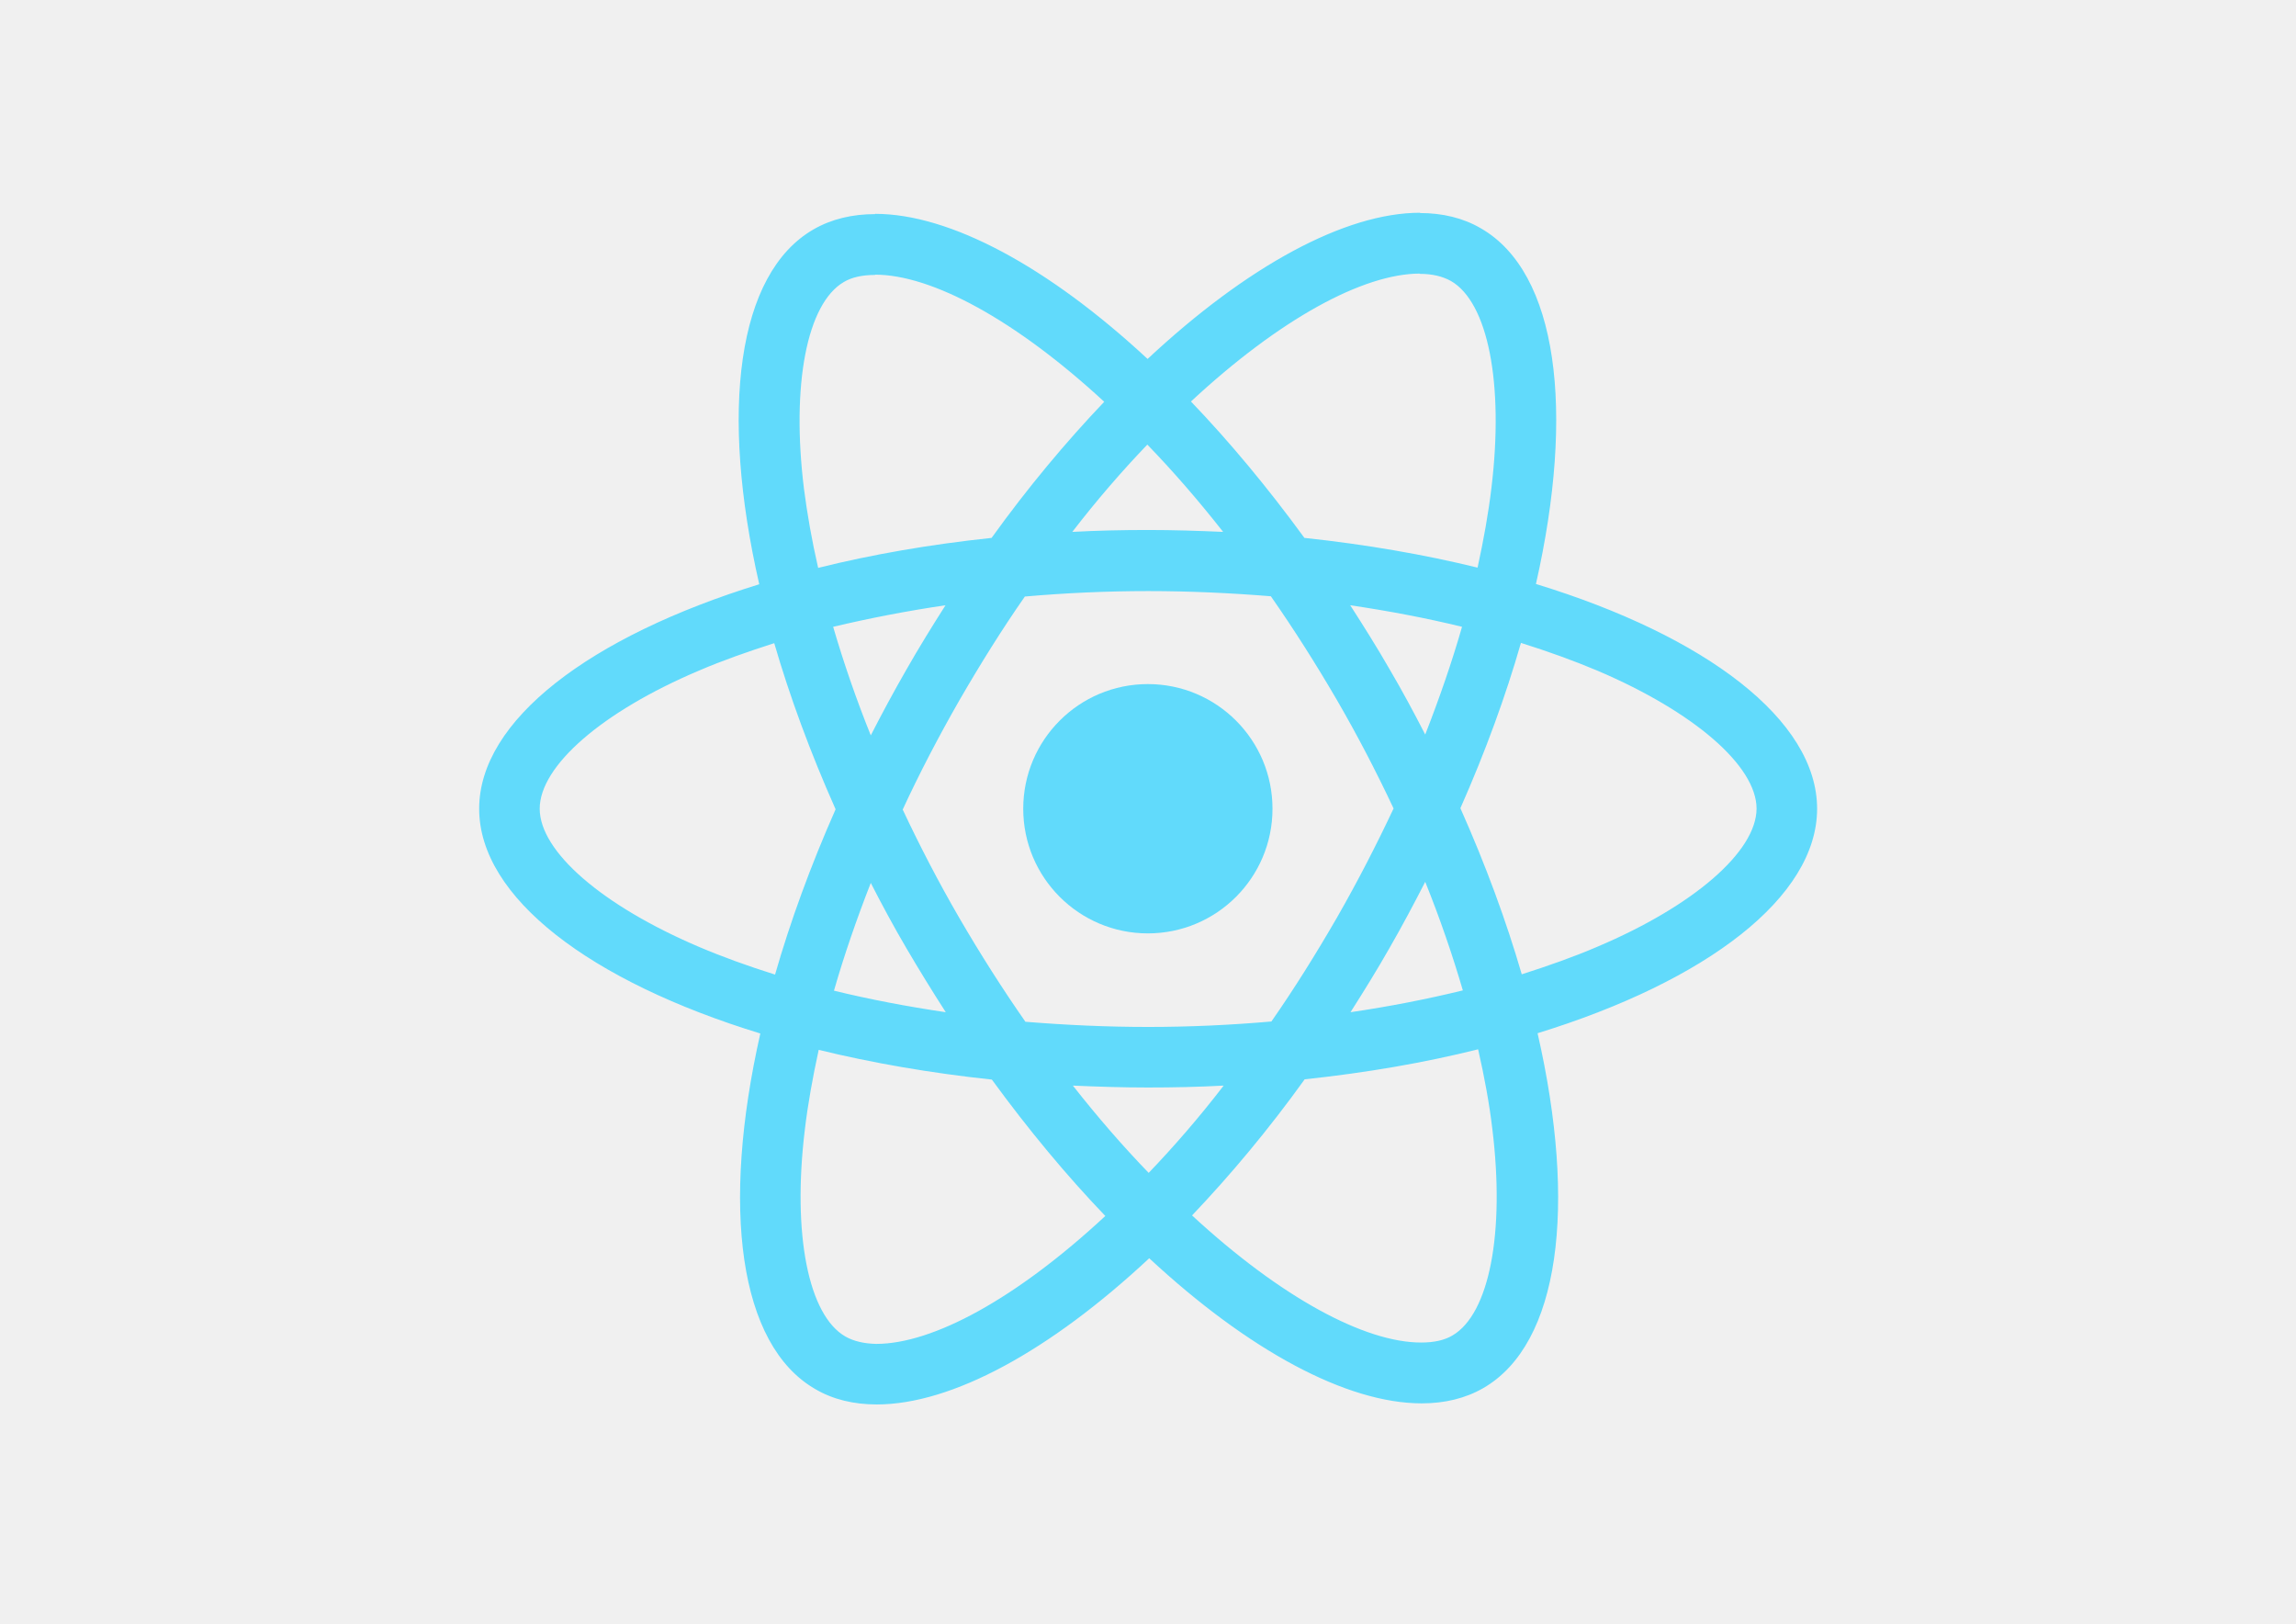
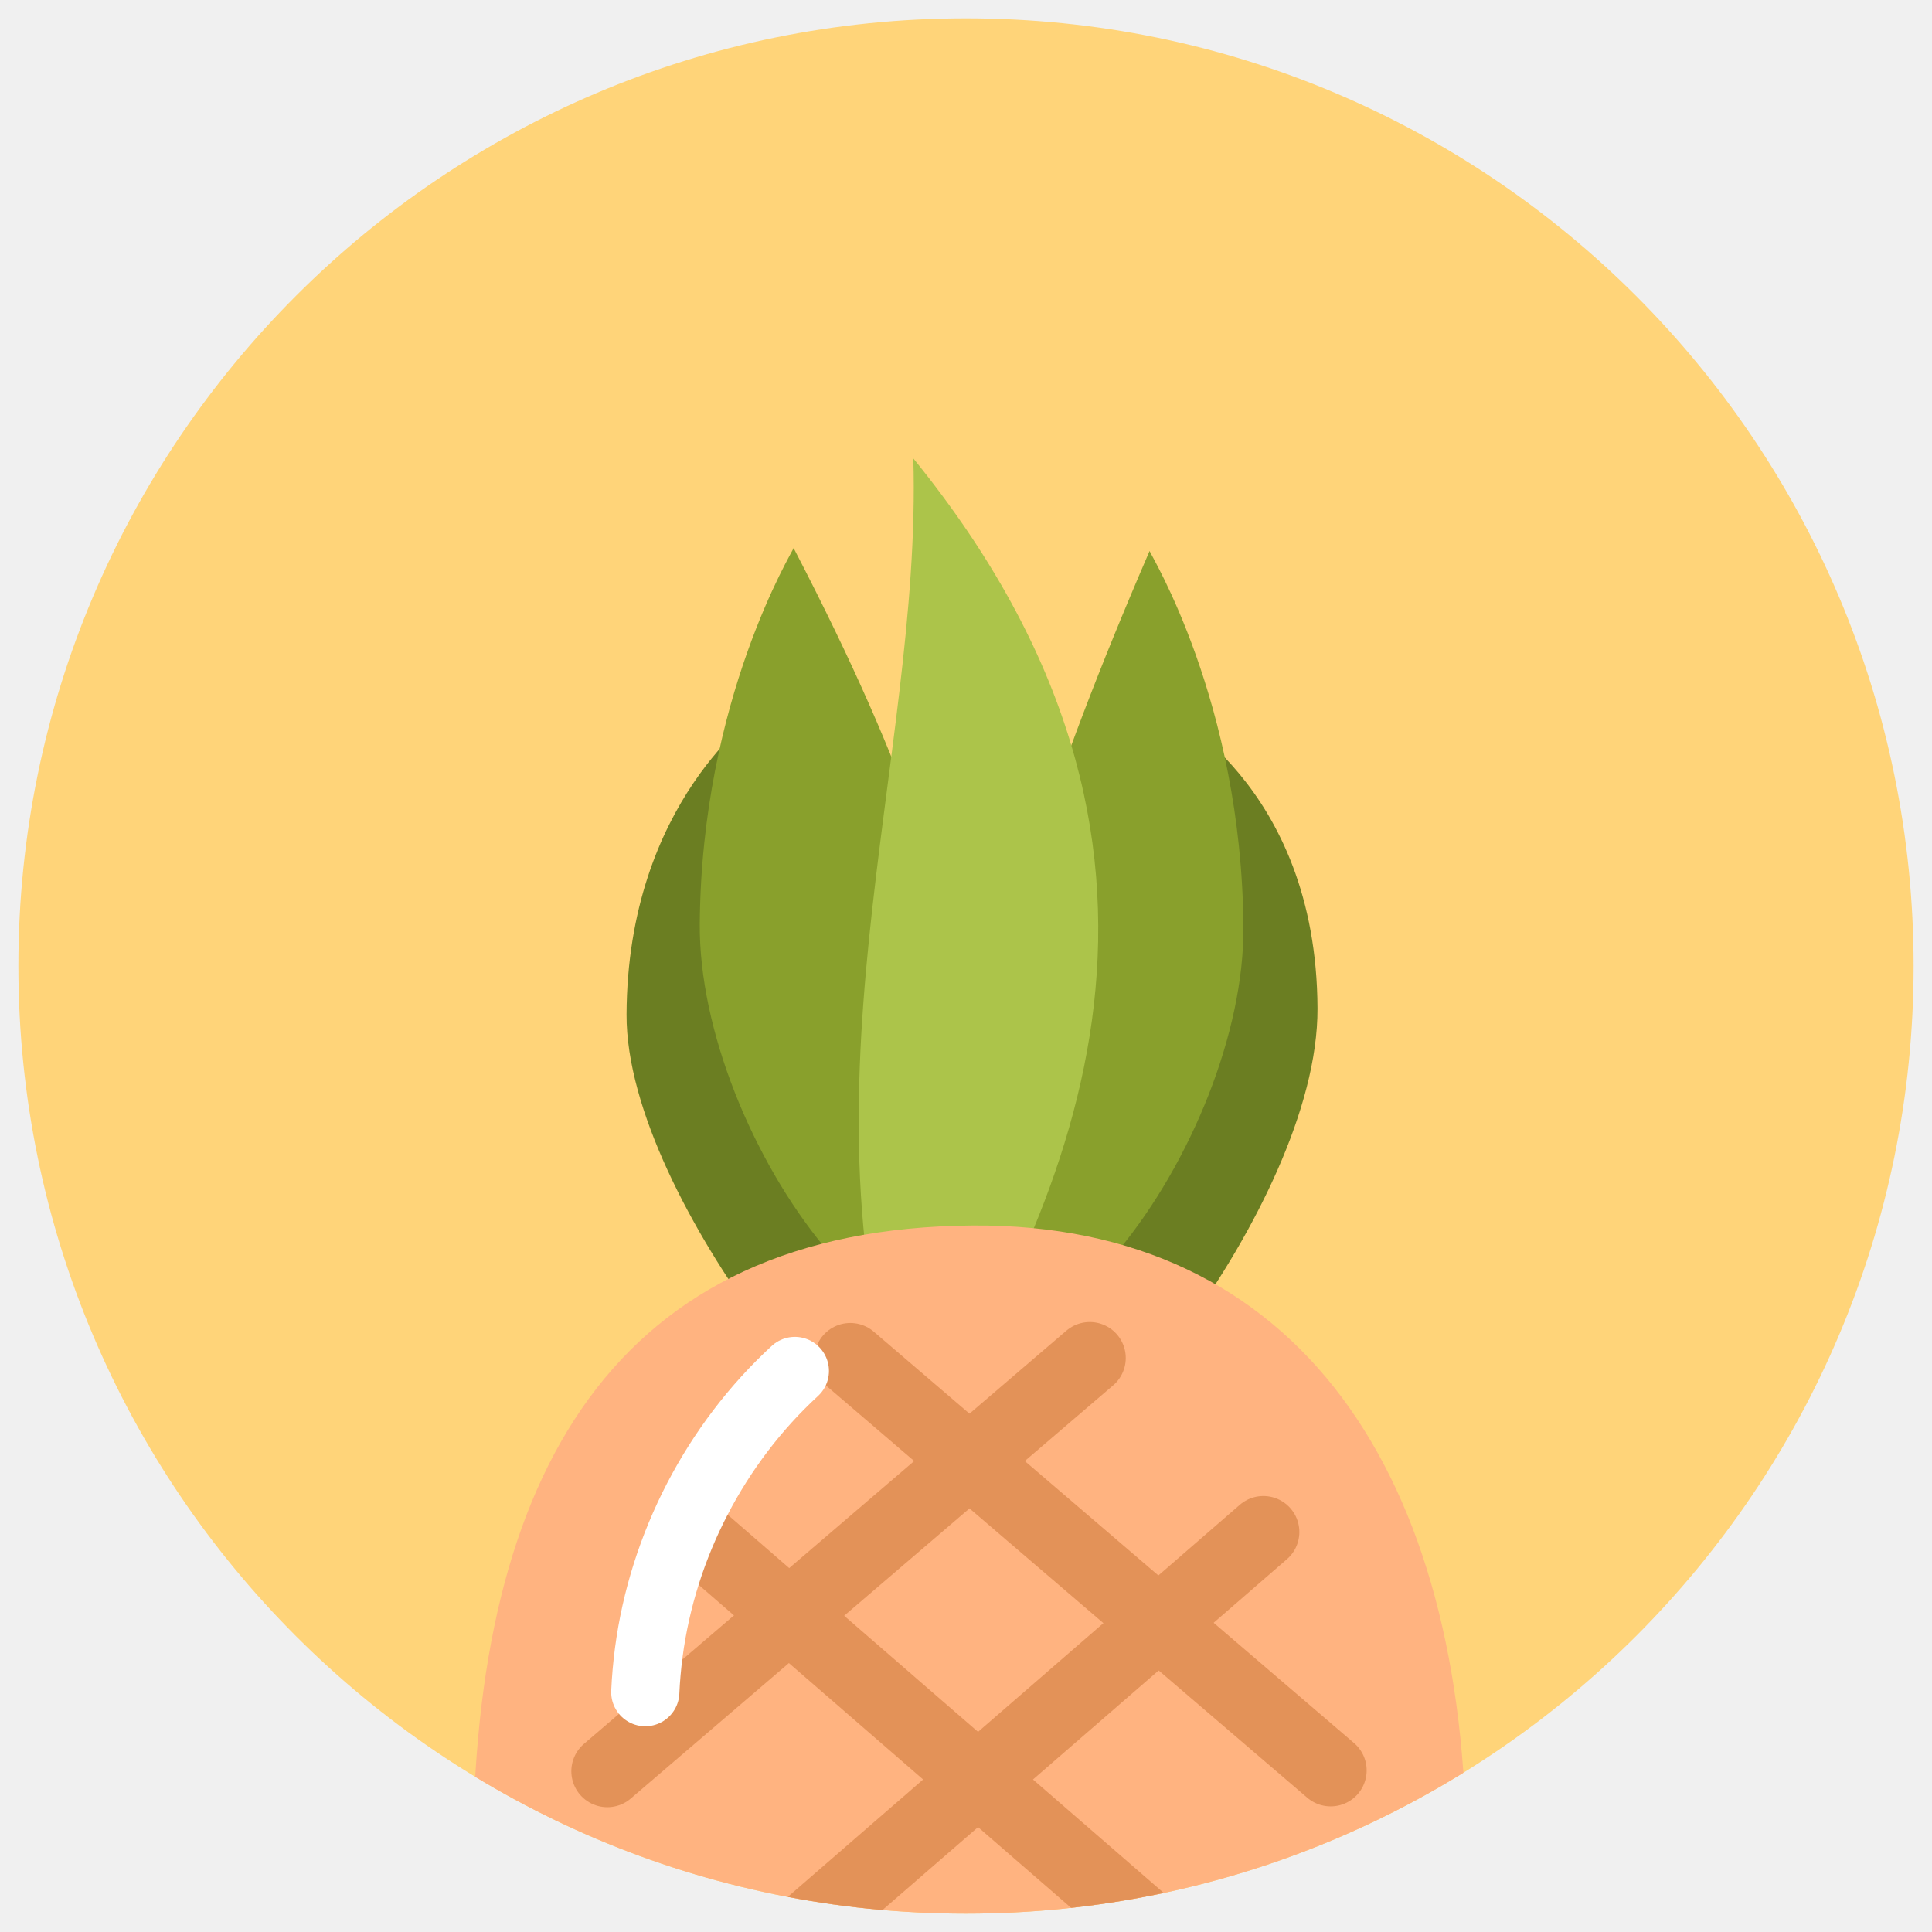
- <svg xmlns="http://www.w3.org/2000/svg" viewBox="0 0 841.9 595.3">
-   <g fill="#61DAFB">
-     <path d="M666.3 296.5c0-32.5-40.7-63.3-103.1-82.4 14.4-63.6 8-114.2-20.2-130.4-6.5-3.8-14.1-5.6-22.4-5.6v22.3c4.6 0 8.3.9 11.4 2.6 13.6 7.8 19.5 37.5 14.9 75.7-1.1 9.4-2.9 19.3-5.1 29.4-19.6-4.8-41-8.5-63.5-10.9-13.5-18.5-27.5-35.3-41.6-50 32.6-30.3 63.2-46.9 84-46.9V78c-27.5 0-63.5 19.6-99.9 53.6-36.4-33.8-72.4-53.2-99.9-53.2v22.3c20.7 0 51.4 16.5 84 46.6-14 14.7-28 31.4-41.3 49.9-22.6 2.4-44 6.1-63.6 11-2.3-10-4-19.7-5.2-29-4.7-38.2 1.1-67.9 14.6-75.8 3-1.8 6.9-2.6 11.5-2.6V78.5c-8.4 0-16 1.8-22.6 5.6-28.1 16.2-34.4 66.7-19.9 130.1-62.2 19.2-102.7 49.9-102.7 82.3 0 32.5 40.7 63.3 103.1 82.4-14.4 63.6-8 114.2 20.2 130.4 6.5 3.8 14.1 5.6 22.5 5.6 27.5 0 63.5-19.6 99.9-53.6 36.4 33.8 72.4 53.2 99.9 53.2 8.4 0 16-1.8 22.6-5.6 28.1-16.2 34.4-66.7 19.9-130.1 62-19.1 102.5-49.9 102.5-82.3zm-130.2-66.7c-3.7 12.9-8.3 26.2-13.5 39.5-4.1-8-8.4-16-13.1-24-4.6-8-9.5-15.8-14.4-23.4 14.2 2.1 27.9 4.7 41 7.9zm-45.8 106.5c-7.8 13.5-15.8 26.3-24.1 38.2-14.9 1.3-30 2-45.2 2-15.1 0-30.2-.7-45-1.9-8.3-11.9-16.4-24.6-24.2-38-7.6-13.1-14.5-26.4-20.8-39.8 6.2-13.4 13.2-26.8 20.7-39.9 7.8-13.5 15.8-26.3 24.1-38.2 14.9-1.3 30-2 45.2-2 15.1 0 30.2.7 45 1.9 8.3 11.9 16.4 24.6 24.2 38 7.6 13.1 14.5 26.4 20.8 39.8-6.3 13.4-13.2 26.8-20.7 39.9zm32.3-13c5.4 13.4 10 26.8 13.8 39.8-13.1 3.2-26.9 5.9-41.2 8 4.9-7.7 9.8-15.6 14.4-23.7 4.6-8 8.9-16.1 13-24.1zM421.2 430c-9.3-9.6-18.6-20.3-27.8-32 9 .4 18.2.7 27.5.7 9.4 0 18.7-.2 27.8-.7-9 11.7-18.3 22.4-27.5 32zm-74.4-58.9c-14.2-2.1-27.9-4.7-41-7.9 3.7-12.9 8.3-26.2 13.5-39.5 4.1 8 8.4 16 13.1 24 4.7 8 9.5 15.8 14.4 23.4zM420.7 163c9.3 9.6 18.6 20.3 27.8 32-9-.4-18.2-.7-27.5-.7-9.4 0-18.7.2-27.8.7 9-11.7 18.3-22.4 27.5-32zm-74 58.9c-4.9 7.7-9.8 15.6-14.4 23.7-4.6 8-8.9 16-13 24-5.4-13.4-10-26.8-13.8-39.8 13.1-3.1 26.9-5.8 41.2-7.9zm-90.5 125.2c-35.4-15.1-58.3-34.9-58.3-50.6 0-15.7 22.9-35.6 58.3-50.6 8.6-3.7 18-7 27.7-10.1 5.7 19.6 13.2 40 22.5 60.9-9.2 20.8-16.6 41.1-22.2 60.6-9.9-3.1-19.3-6.5-28-10.2zM310 490c-13.6-7.8-19.5-37.5-14.9-75.7 1.1-9.4 2.9-19.3 5.1-29.4 19.6 4.8 41 8.5 63.5 10.9 13.5 18.5 27.5 35.3 41.6 50-32.6 30.3-63.2 46.9-84 46.9-4.5-.1-8.3-1-11.3-2.7zm237.2-76.2c4.7 38.2-1.1 67.9-14.6 75.8-3 1.8-6.9 2.6-11.5 2.6-20.7 0-51.4-16.5-84-46.6 14-14.7 28-31.4 41.3-49.9 22.6-2.4 44-6.1 63.6-11 2.3 10.1 4.1 19.8 5.2 29.1zm38.5-66.7c-8.6 3.7-18 7-27.7 10.1-5.7-19.6-13.2-40-22.5-60.9 9.2-20.8 16.6-41.1 22.2-60.6 9.9 3.1 19.3 6.5 28.1 10.2 35.4 15.1 58.3 34.9 58.3 50.6-.1 15.7-23 35.6-58.4 50.6zM320.8 78.4z" />
-     <circle cx="420.9" cy="296.5" r="45.7" />
-     <path d="M520.5 78.1z" />
+ <svg xmlns="http://www.w3.org/2000/svg" height="128" id="svg8" version="1.1" viewBox="0 0 33.867 33.867" width="128">
+   <defs id="defs2">
+     <clipPath clipPathUnits="userSpaceOnUse" id="clipPath5292">
+       <ellipse cx="554.685" cy="1234.8" id="ellipse5294" rx="46.906" ry="46.908" style="display:inline;opacity:0.469;fill:#ffaaaa;fill-rule:evenodd;stroke:#333333;stroke-width:3.562;stroke-linecap:round;stroke-linejoin:round;stroke-miterlimit:4;stroke-dasharray:none;stroke-dashoffset:6.6;stroke-opacity:1" />
+     </clipPath>
+   </defs>
+   <g id="layer1" transform="translate(0,-263.1333)">
+     <g id="g6449" transform="matrix(0.3541386,0,0,0.3541386,-236.19,-142.1271)">
+       <ellipse cx="714.758" cy="1192.171" id="ellipse6084" rx="46.906" ry="46.908" style="display:inline;fill:#ffd479;fill-opacity:1;fill-rule:evenodd;stroke:none;stroke-width:3.562;stroke-linecap:round;stroke-linejoin:round;stroke-miterlimit:4;stroke-dasharray:none;stroke-dashoffset:6.6;stroke-opacity:1" />
+       <g clip-path="url(#clipPath5292)" id="g6122" transform="translate(160.0729,-42.6294)">
+         <g id="g6102" style="stroke:none" transform="translate(1.544112,4.026644)">
+           <path d="m 556.707,1254.854 c 3.292,-15.186 10.836,-11.904 6.119,-36.886 0.042,0.11 7.673,3.746 7.714,14.909 0.037,9.917 -12.664,24.681 -13.833,21.977 z" id="path6092" style="fill:#6b7e22;fill-opacity:1;fill-rule:evenodd;stroke:none;stroke-width:3.562;stroke-linecap:round;stroke-linejoin:round;stroke-miterlimit:4;stroke-dasharray:none;stroke-opacity:1" />
+           <path d="m 548.992,1248.08 c 7.37,-13.969 2.744,-13.535 13.236,-37.849 0.008,0.116 4.565,7.451 4.645,18.614 0.074,10.454 -10.577,25.789 -17.881,19.235 z" id="path6094" style="fill:#89a02c;fill-opacity:1;fill-rule:evenodd;stroke:none;stroke-width:3.562;stroke-linecap:round;stroke-linejoin:round;stroke-miterlimit:4;stroke-dasharray:none;stroke-opacity:1" />
+           <path d="m 550.534,1255.042 c -3.292,-14.341 -12.306,-13.336 -7.589,-36.929 -0.042,0.104 -6.565,4.518 -6.606,15.06 -0.037,9.365 13.026,24.422 14.195,21.869 z" id="path6096" style="fill:#6b7e22;fill-opacity:1;fill-rule:evenodd;stroke:none;stroke-width:3.562;stroke-linecap:round;stroke-linejoin:round;stroke-miterlimit:4;stroke-dasharray:none;stroke-opacity:1" />
+           <path d="m 557.844,1247.935 c -7.356,-14.01 -1.208,-14.72 -13.236,-37.849 -0.008,0.116 -4.565,7.451 -4.645,18.614 -0.074,10.454 10.577,25.789 17.881,19.235 z" id="path6098" style="fill:#89a02c;fill-opacity:1;fill-rule:evenodd;stroke:none;stroke-width:3.562;stroke-linecap:round;stroke-linejoin:round;stroke-miterlimit:4;stroke-dasharray:none;stroke-opacity:1" />
+           <path d="m 550.534,1255.042 c -6.299,-17.39 0.446,-34.372 0,-49.392 15.717,19.332 8.113,36.347 0,49.392 z" id="path6100" style="fill:#acc44a;fill-opacity:1;fill-rule:evenodd;stroke:none;stroke-width:3.562;stroke-linecap:round;stroke-linejoin:round;stroke-miterlimit:4;stroke-dasharray:none;stroke-opacity:1" />
+         </g>
+         <g id="g6120">
+           <path d="m 579.454,1279.002 c 10e-6,19.066 -8.298,26.078 -24.134,26.078 -15.836,-10e-5 -25.042,-7.011 -25.042,-26.078 0,-19.066 7.047,-31.234 24.739,-31.356 16.101,-0.111 24.436,12.289 24.436,31.356 z" id="path6104" style="fill:#ffb380;fill-rule:evenodd;stroke:none;stroke-width:3.562;stroke-linecap:round;stroke-linejoin:round;stroke-miterlimit:4;stroke-dasharray:none;stroke-opacity:1" />
+           <path d="m 548.959,1254.252 23.777,20.366" id="path6110" style="fill:#000000;fill-opacity:0;fill-rule:evenodd;stroke:#e39258;stroke-width:3.562;stroke-linecap:round;stroke-linejoin:round;stroke-miterlimit:4;stroke-dasharray:none;stroke-opacity:1" />
+           <path d="m 540.997,1262.678 29.2,25.328" id="path6112" style="fill:#000000;fill-opacity:0;fill-rule:evenodd;stroke:#e39258;stroke-width:3.562;stroke-linecap:round;stroke-linejoin:round;stroke-miterlimit:4;stroke-dasharray:none;stroke-opacity:1" />
+           <path d="m 560.812,1254.205 -23.881,20.454" id="path6116" style="fill:#000000;fill-opacity:0;fill-rule:evenodd;stroke:#e39258;stroke-width:3.562;stroke-linecap:round;stroke-linejoin:round;stroke-miterlimit:4;stroke-dasharray:none;stroke-opacity:1" />
+           <path d="m 569.405,1262.817 -28.8,24.982" id="path6118" style="fill:#000000;fill-opacity:0;fill-rule:evenodd;stroke:#e39258;stroke-width:3.562;stroke-linecap:round;stroke-linejoin:round;stroke-miterlimit:4;stroke-dasharray:none;stroke-opacity:1" />
+         </g>
+       </g>
+       <path d="m 706.287,1212.217 c -3.927,3.616 -6.533,8.636 -7.23,13.929 -0.086,0.654 -0.144,1.311 -0.174,1.97" id="path6240" style="fill:none;fill-rule:evenodd;stroke:#ffffff;stroke-width:3.375;stroke-linecap:round;stroke-linejoin:round;stroke-miterlimit:4;stroke-dasharray:none;stroke-opacity:1" />
+     </g>
  </g>
</svg>
